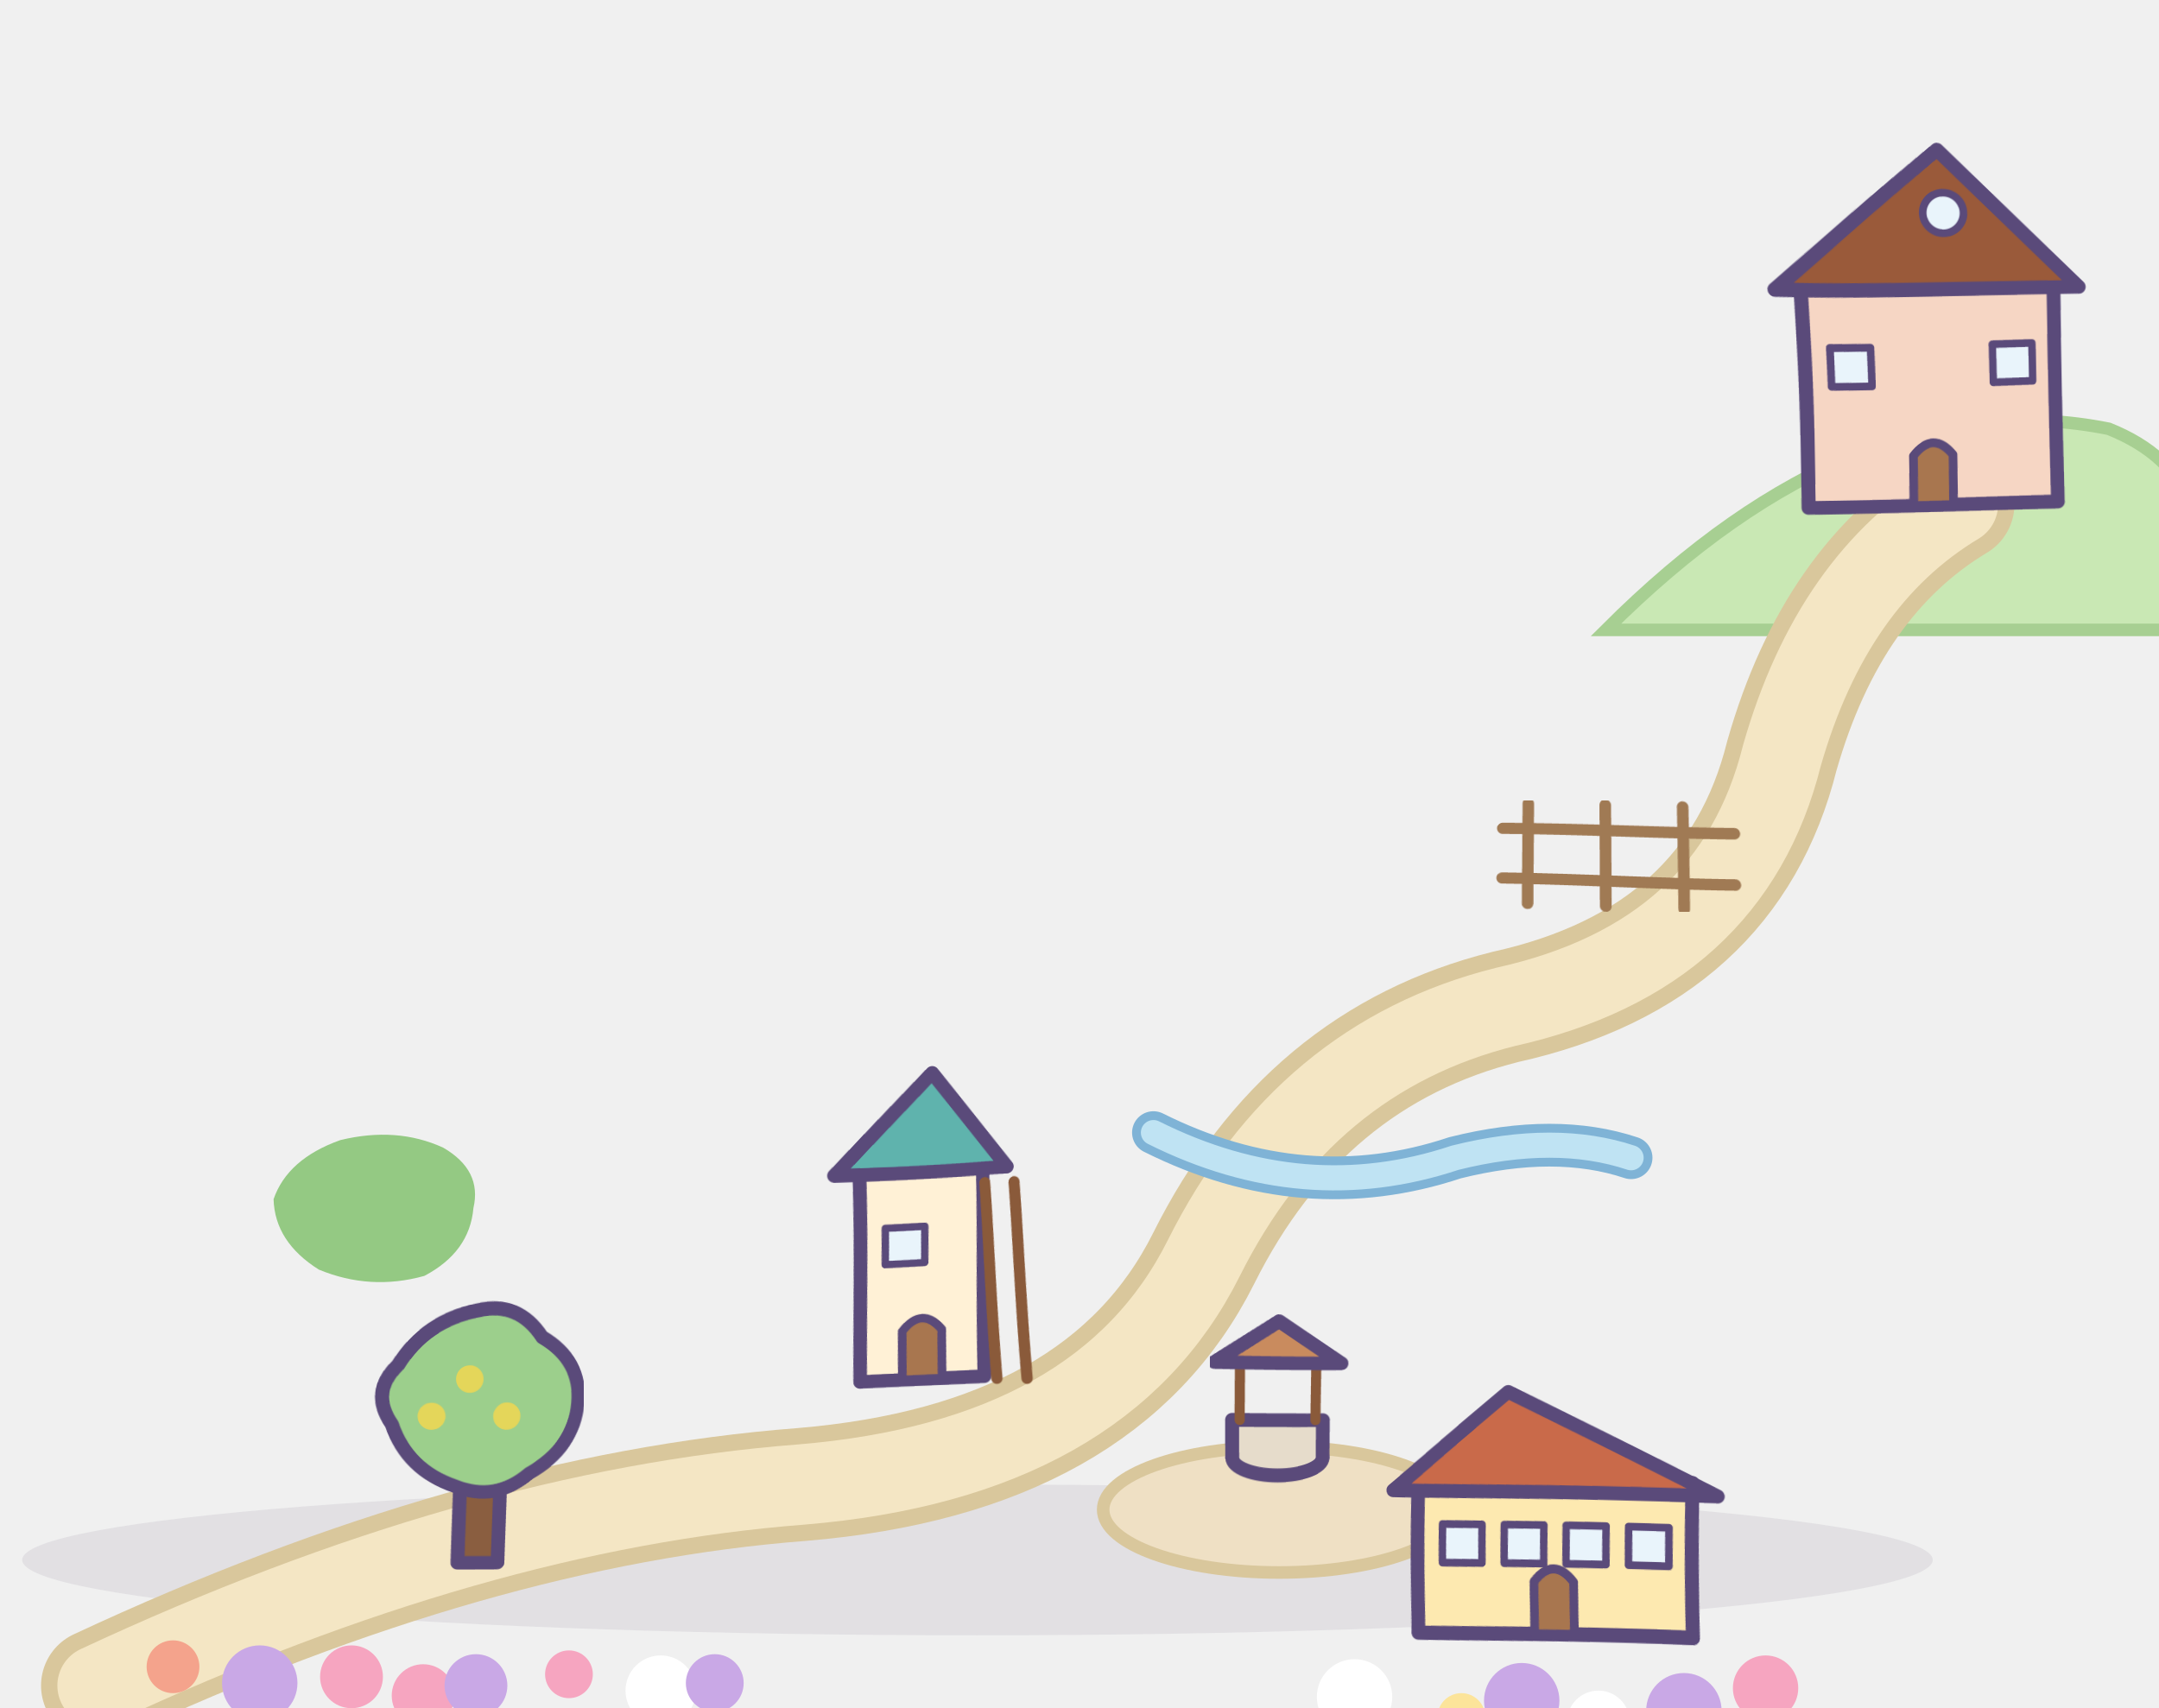
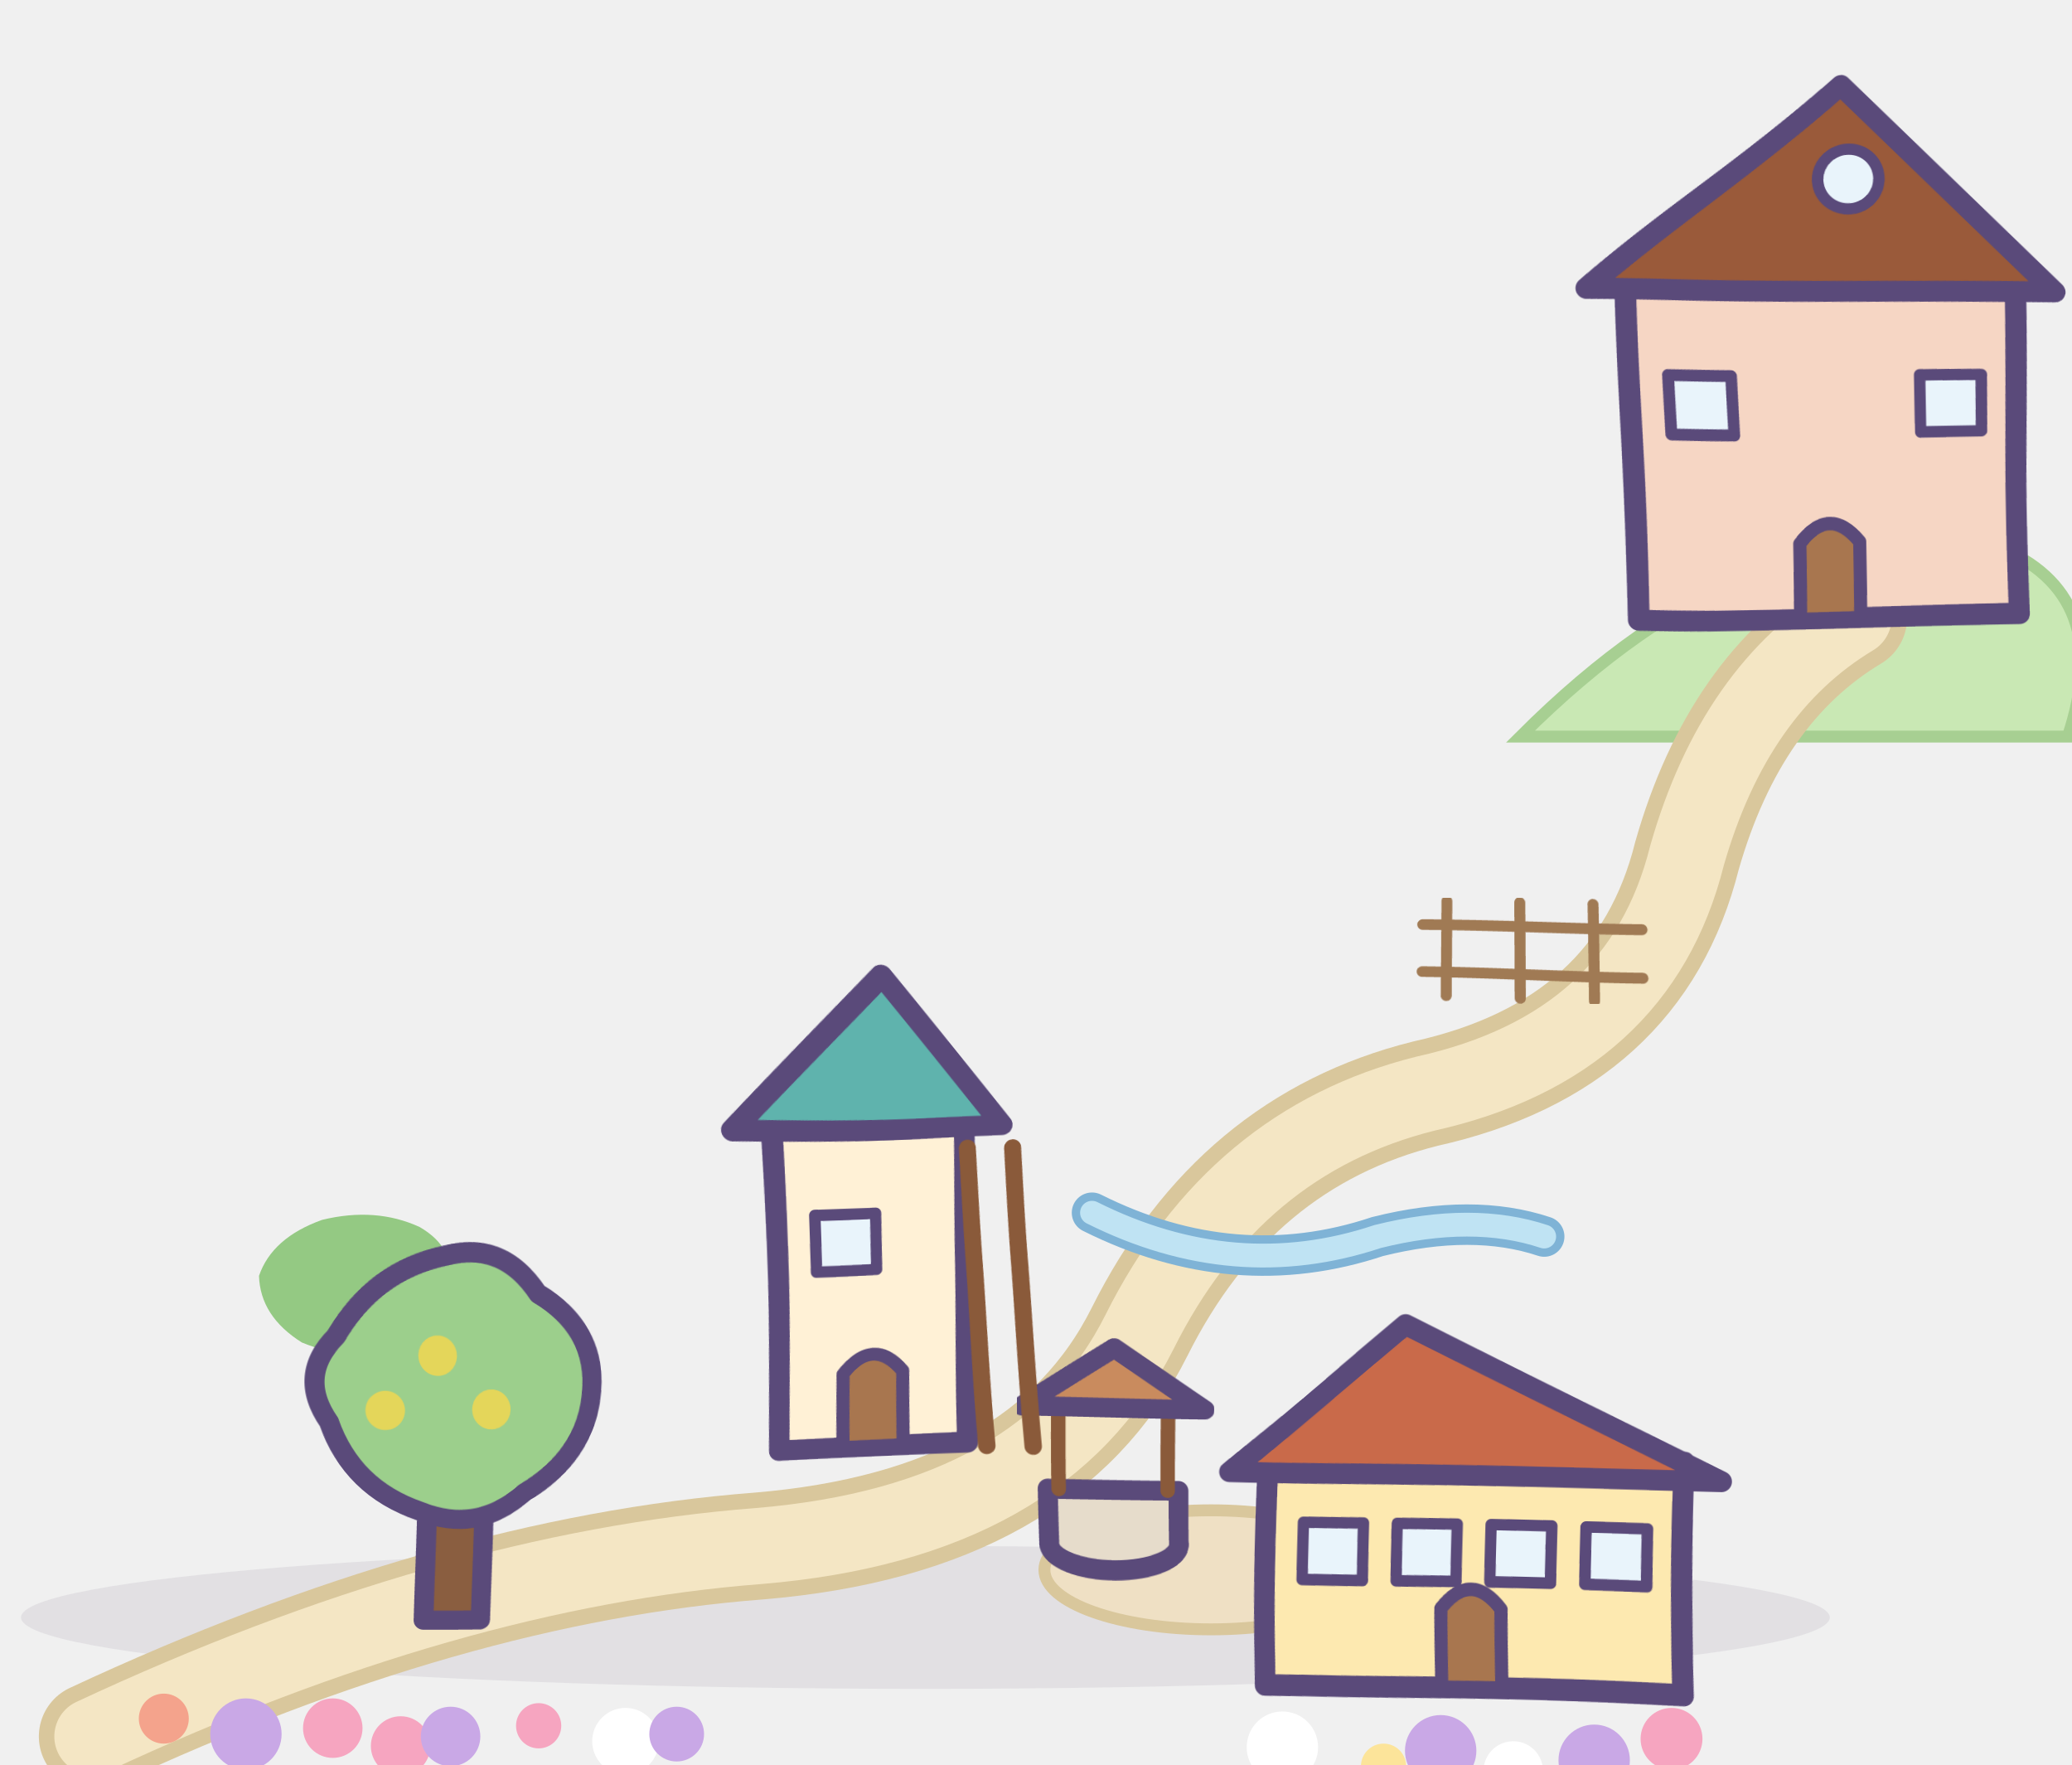
- <svg xmlns="http://www.w3.org/2000/svg" viewBox="965 412 292 231" width="292" height="231">
+ <svg xmlns="http://www.w3.org/2000/svg" viewBox="965 392 296 252" width="296" height="252">
  <defs>
    <filter id="firka" x="-5%" y="-5%" width="110%" height="110%">
      <feTurbulence type="fractalNoise" baseFrequency="0.03" numOctaves="1" seed="4" />
      <feDisplacementMap in="SourceGraphic" scale="3" />
    </filter>
    <filter id="szurke">
      <feColorMatrix type="saturate" values=".25" />
    </filter>
  </defs>
  <g transform="translate(1104 640) scale(1.7) translate(-1104 -640)">
    <ellipse cx="1100" cy="630" rx="76" ry="6" fill="#3c2a50" opacity="0.08" stroke="none" />
    <path d="M1150,556 Q1170,536 1190,540 Q1200,544 1196,556 Z" fill="#c9e8b4" stroke="#a7cf92" stroke-width="1" />
    <path d="M1030,640 Q1060,626 1086,624 Q1110,622 1118,606 Q1126,590 1142,586 Q1160,582 1164,566 Q1168,552 1178,546" stroke="#d9c79c" stroke-width="9" fill="none" stroke-linecap="round" />
    <path d="M1030,640 Q1060,626 1086,624 Q1110,622 1118,606 Q1126,590 1142,586 Q1160,582 1164,566 Q1168,552 1178,546" stroke="#f4e6c4" stroke-width="6.4" fill="none" stroke-linecap="round" />
    <ellipse cx="1124" cy="626" rx="14" ry="5" fill="#efe0c4" stroke="#d9c79c" stroke-width="1" />
    <path d="M1114,596 Q1126,602 1138,598 Q1146,596 1152,598" stroke="#7fb3d6" stroke-width="3.4" fill="none" stroke-linecap="round" />
    <path d="M1114,596 Q1126,602 1138,598 Q1146,596 1152,598" stroke="#bfe3f3" stroke-width="2" fill="none" stroke-linecap="round" />
    <g filter="url(#firka)" stroke="#5a4a7a" stroke-width="1.1" stroke-linejoin="round" stroke-linecap="round">
      <path d="M1142,576 H1160 M1142,572 H1160 M1144,578 V570 M1150,578 V570 M1156,578 V570" stroke="#a07a54" stroke-width=".9" />
    </g>
    <path d="M1059.9,602 Q1059.6,605.5 1056,607.4 Q1051.7,608.6 1047.6,606.9 Q1044.1,604.7 1044,601.3 Q1045.1,598.1 1049.3,596.6 Q1053.8,595.5 1057.5,597.2 Q1060.6,599 1059.9,602 Z" fill="#94c983" />
    <g filter="url(#firka)" stroke="#5a4a7a" stroke-width="1.1" stroke-linejoin="round" stroke-linecap="round">
-       <g transform="translate(1060 630)">
+       <g transform="translate(1060 630) scale(1.5)">
        <path d="M-1.6,0 V-7 H1.6 V0 Z" fill="#8a5e40" />
        <path d="M7.8,-12.9 Q7.5,-9.3 3.9,-7.3 Q1.2,-5 -2,-6.3 Q-5.8,-7.6 -7.1,-11.3 Q-8.9,-13.9 -6.7,-16.1 Q-4.5,-19.7 -0.3,-20.4 Q3,-21.1 4.9,-18.2 Q8.1,-16.3 7.8,-12.9 Z" fill="#9ccf8c" />
        <circle cx="-4" cy="-12" r="1.1" fill="#e4d65a" stroke="none" />
        <circle cx="-1" cy="-15" r="1.1" fill="#e4d65a" stroke="none" />
        <circle cx="2" cy="-12" r="1.1" fill="#e4d65a" stroke="none" />
      </g>
    </g>
    <g filter="url(#firka)" stroke="#5a4a7a" stroke-width="1.1" stroke-linejoin="round" stroke-linecap="round">
-       <g transform="translate(1124 622)">
+       <g transform="translate(1116 624) scale(1.5)">
        <ellipse cx="0" cy="0" rx="3.6" ry="1.4" fill="#e6dccb" />
        <path d="M-3.6,0 V-3 H3.6 V0" fill="#e6dccb" />
        <path d="M-3,-3 V-8 M3,-3 V-8" stroke="#8a5a3a" stroke-width=".8" />
        <path d="M-5,-7.6 L0,-11 L5,-7.6 Z" fill="#c98b5e" />
      </g>
    </g>
    <g filter="url(#firka)" stroke="#5a4a7a" stroke-width="1.1" stroke-linejoin="round" stroke-linecap="round">
-       <g transform="translate(1096 616)">
+       <g transform="translate(1096 616) scale(1.6)">
        <g transform="rotate(-2)">
          <path d="M-5,0 V-18 H5 V0 Z" fill="#fff1d6" />
          <path d="M-7,-17 L1,-25 L7,-17 Z" fill="#5fb3ad" />
          <path d="M-1.6,0 V-4 Q0,-6 1.6,-4 V0 Z" fill="#a8764f" stroke-width=".7" />
          <rect x="-3" y="-12.6" width="3.2" height="3" fill="#e9f4fb" stroke-width=".6" />
        </g>
        <path d="M6,0 L4.6,-16 M8.4,0 L7,-16" stroke="#8a5a3a" stroke-width=".9" />
      </g>
-       <g transform="translate(1146 636)">
+       <g transform="translate(1146 636) scale(1.6)">
        <g transform="rotate(1.5)">
          <path d="M-11,0 V-12 H11 V0 Z" fill="#fde9b0" />
          <path d="M-13,-11 L-4,-19 L13,-11 Z" fill="#c96a4a" />
          <path d="M-1.6,0 V-4 Q0,-6 1.6,-4 V0 Z" fill="#a8764f" stroke-width=".7" />
          <rect x="-9" y="-8.4" width="3.2" height="3" fill="#e9f4fb" stroke-width=".6" />
          <rect x="-4" y="-8.4" width="3.2" height="3" fill="#e9f4fb" stroke-width=".6" />
          <rect x="1" y="-8.4" width="3.2" height="3" fill="#e9f4fb" stroke-width=".6" />
          <rect x="6" y="-8.4" width="3.2" height="3" fill="#e9f4fb" stroke-width=".6" />
        </g>
      </g>
-       <g transform="translate(1176 546)">
+       <g transform="translate(1176 546) scale(1.6)">
        <g transform="rotate(-1)">
          <path d="M-10,0 V-18 H10 V0 Z" fill="#f6d6c4" />
          <path d="M-12,-17 L1,-28 L12,-17 Z" fill="#9a5a3a" />
          <path d="M-1.6,0 V-4 Q0,-6 1.6,-4 V0 Z" fill="#a8764f" stroke-width=".7" />
          <rect x="-8" y="-12.6" width="3.2" height="3" fill="#e9f4fb" stroke-width=".6" />
          <rect x="5" y="-12.6" width="3.2" height="3" fill="#e9f4fb" stroke-width=".6" />
        </g>
        <circle cx="1" cy="-23" r="1.6" fill="#e9f4fb" stroke-width=".6" />
      </g>
    </g>
-     <circle cx="1180" cy="520" r="5" fill="#fff" opacity="0">
-       <animate attributeName="cy" values="520;508" dur="5s" begin="0.0s" repeatCount="indefinite" />
-       <animate attributeName="cx" values="1180;1194" dur="5s" begin="0.0s" repeatCount="indefinite" />
+     <circle cx="1178" cy="498" r="5" fill="#fff" opacity="0">
+       <animate attributeName="cy" values="498;486" dur="5s" begin="0.0s" repeatCount="indefinite" />
+       <animate attributeName="cx" values="1178;1192" dur="5s" begin="0.0s" repeatCount="indefinite" />
      <animate attributeName="r" values="4;13" dur="5s" begin="0.0s" repeatCount="indefinite" />
      <animate attributeName="opacity" values="0;.85;0" dur="5s" begin="0.0s" repeatCount="indefinite" />
    </circle>
-     <circle cx="1180" cy="520" r="5" fill="#fff" opacity="0">
-       <animate attributeName="cy" values="520;508" dur="5s" begin="2.5s" repeatCount="indefinite" />
-       <animate attributeName="cx" values="1180;1194" dur="5s" begin="2.5s" repeatCount="indefinite" />
+     <circle cx="1178" cy="498" r="5" fill="#fff" opacity="0">
+       <animate attributeName="cy" values="498;486" dur="5s" begin="2.5s" repeatCount="indefinite" />
+       <animate attributeName="cx" values="1178;1192" dur="5s" begin="2.5s" repeatCount="indefinite" />
      <animate attributeName="r" values="4;13" dur="5s" begin="2.5s" repeatCount="indefinite" />
      <animate attributeName="opacity" values="0;.85;0" dur="5s" begin="2.5s" repeatCount="indefinite" />
    </circle>
    <g>
      <circle cx="0" cy="0" r="1.3" fill="#ece6f0" stroke="#9187a3" stroke-width=".5" />
      <animateMotion path="M1120,598 Q1126,590 1132,598 Q1138,590 1144,598" keyPoints="0;1;1;0;0" keyTimes="0;.4;.5;.9;1" calcMode="linear" dur="5s" repeatCount="indefinite" />
    </g>
    <circle cx="1036" cy="638.5" r="2.1" fill="#f4a38c" stroke="none" />
    <circle cx="1042.9" cy="639.8" r="3" fill="#c9a8e6" stroke="none" />
    <circle cx="1050.2" cy="639.3" r="2.5" fill="#f6a5c0" stroke="none" />
    <circle cx="1055.9" cy="640.8" r="2.5" fill="#f6a5c0" stroke="none" />
    <circle cx="1060.1" cy="640" r="2.5" fill="#c9a8e6" stroke="none" />
    <circle cx="1067.5" cy="639.1" r="1.9" fill="#f6a5c0" stroke="none" />
    <circle cx="1074.8" cy="640.4" r="2.8" fill="#fff" stroke="none" />
    <circle cx="1079.1" cy="639.8" r="2.3" fill="#c9a8e6" stroke="none" />
    <circle cx="1130" cy="640.9" r="3" fill="#fff" stroke="none" />
    <circle cx="1138.5" cy="642.5" r="1.9" fill="#fce49a" stroke="none" />
    <circle cx="1143.3" cy="641.2" r="3" fill="#c9a8e6" stroke="none" />
    <circle cx="1149.4" cy="642.9" r="2.5" fill="#fff" stroke="none" />
    <circle cx="1156.2" cy="642" r="3" fill="#c9a8e6" stroke="none" />
    <circle cx="1162.7" cy="640.2" r="2.6" fill="#f6a5c0" stroke="none" />
-     <path transform="translate(1096,590)" d="M0,-5 L1.2,-1.2 L5,0 L1.2,1.2 L0,5 L-1.2,1.2 L-5,0 L-1.2,-1.2Z" fill="#fff6c2" stroke="#e3a92a" stroke-width=".8" opacity="0">
+     <path transform="translate(1096,570)" d="M0,-5 L1.2,-1.2 L5,0 L1.2,1.2 L0,5 L-1.2,1.2 L-5,0 L-1.2,-1.2Z" fill="#fff6c2" stroke="#e3a92a" stroke-width=".8" opacity="0">
      <animate attributeName="opacity" values="0;1;0" dur="2.6s" begin="0s" repeatCount="indefinite" />
    </path>
-     <path transform="translate(1176,514)" d="M0,-5 L1.2,-1.2 L5,0 L1.2,1.2 L0,5 L-1.2,1.2 L-5,0 L-1.2,-1.2Z" fill="#fff6c2" stroke="#e3a92a" stroke-width=".8" opacity="0">
+     <path transform="translate(1176,494)" d="M0,-5 L1.2,-1.2 L5,0 L1.2,1.2 L0,5 L-1.2,1.2 L-5,0 L-1.2,-1.2Z" fill="#fff6c2" stroke="#e3a92a" stroke-width=".8" opacity="0">
      <animate attributeName="opacity" values="0;1;0" dur="3.3s" begin="0.9s" repeatCount="indefinite" />
    </path>
-     <path transform="translate(1146,610)" d="M0,-5 L1.2,-1.2 L5,0 L1.2,1.2 L0,5 L-1.2,1.2 L-5,0 L-1.2,-1.2Z" fill="#fff6c2" stroke="#e3a92a" stroke-width=".8" opacity="0">
+     <path transform="translate(1146,598)" d="M0,-5 L1.2,-1.2 L5,0 L1.2,1.2 L0,5 L-1.2,1.2 L-5,0 L-1.2,-1.2Z" fill="#fff6c2" stroke="#e3a92a" stroke-width=".8" opacity="0">
      <animate attributeName="opacity" values="0;1;0" dur="4s" begin="1.8s" repeatCount="indefinite" />
    </path>
  </g>
</svg>
